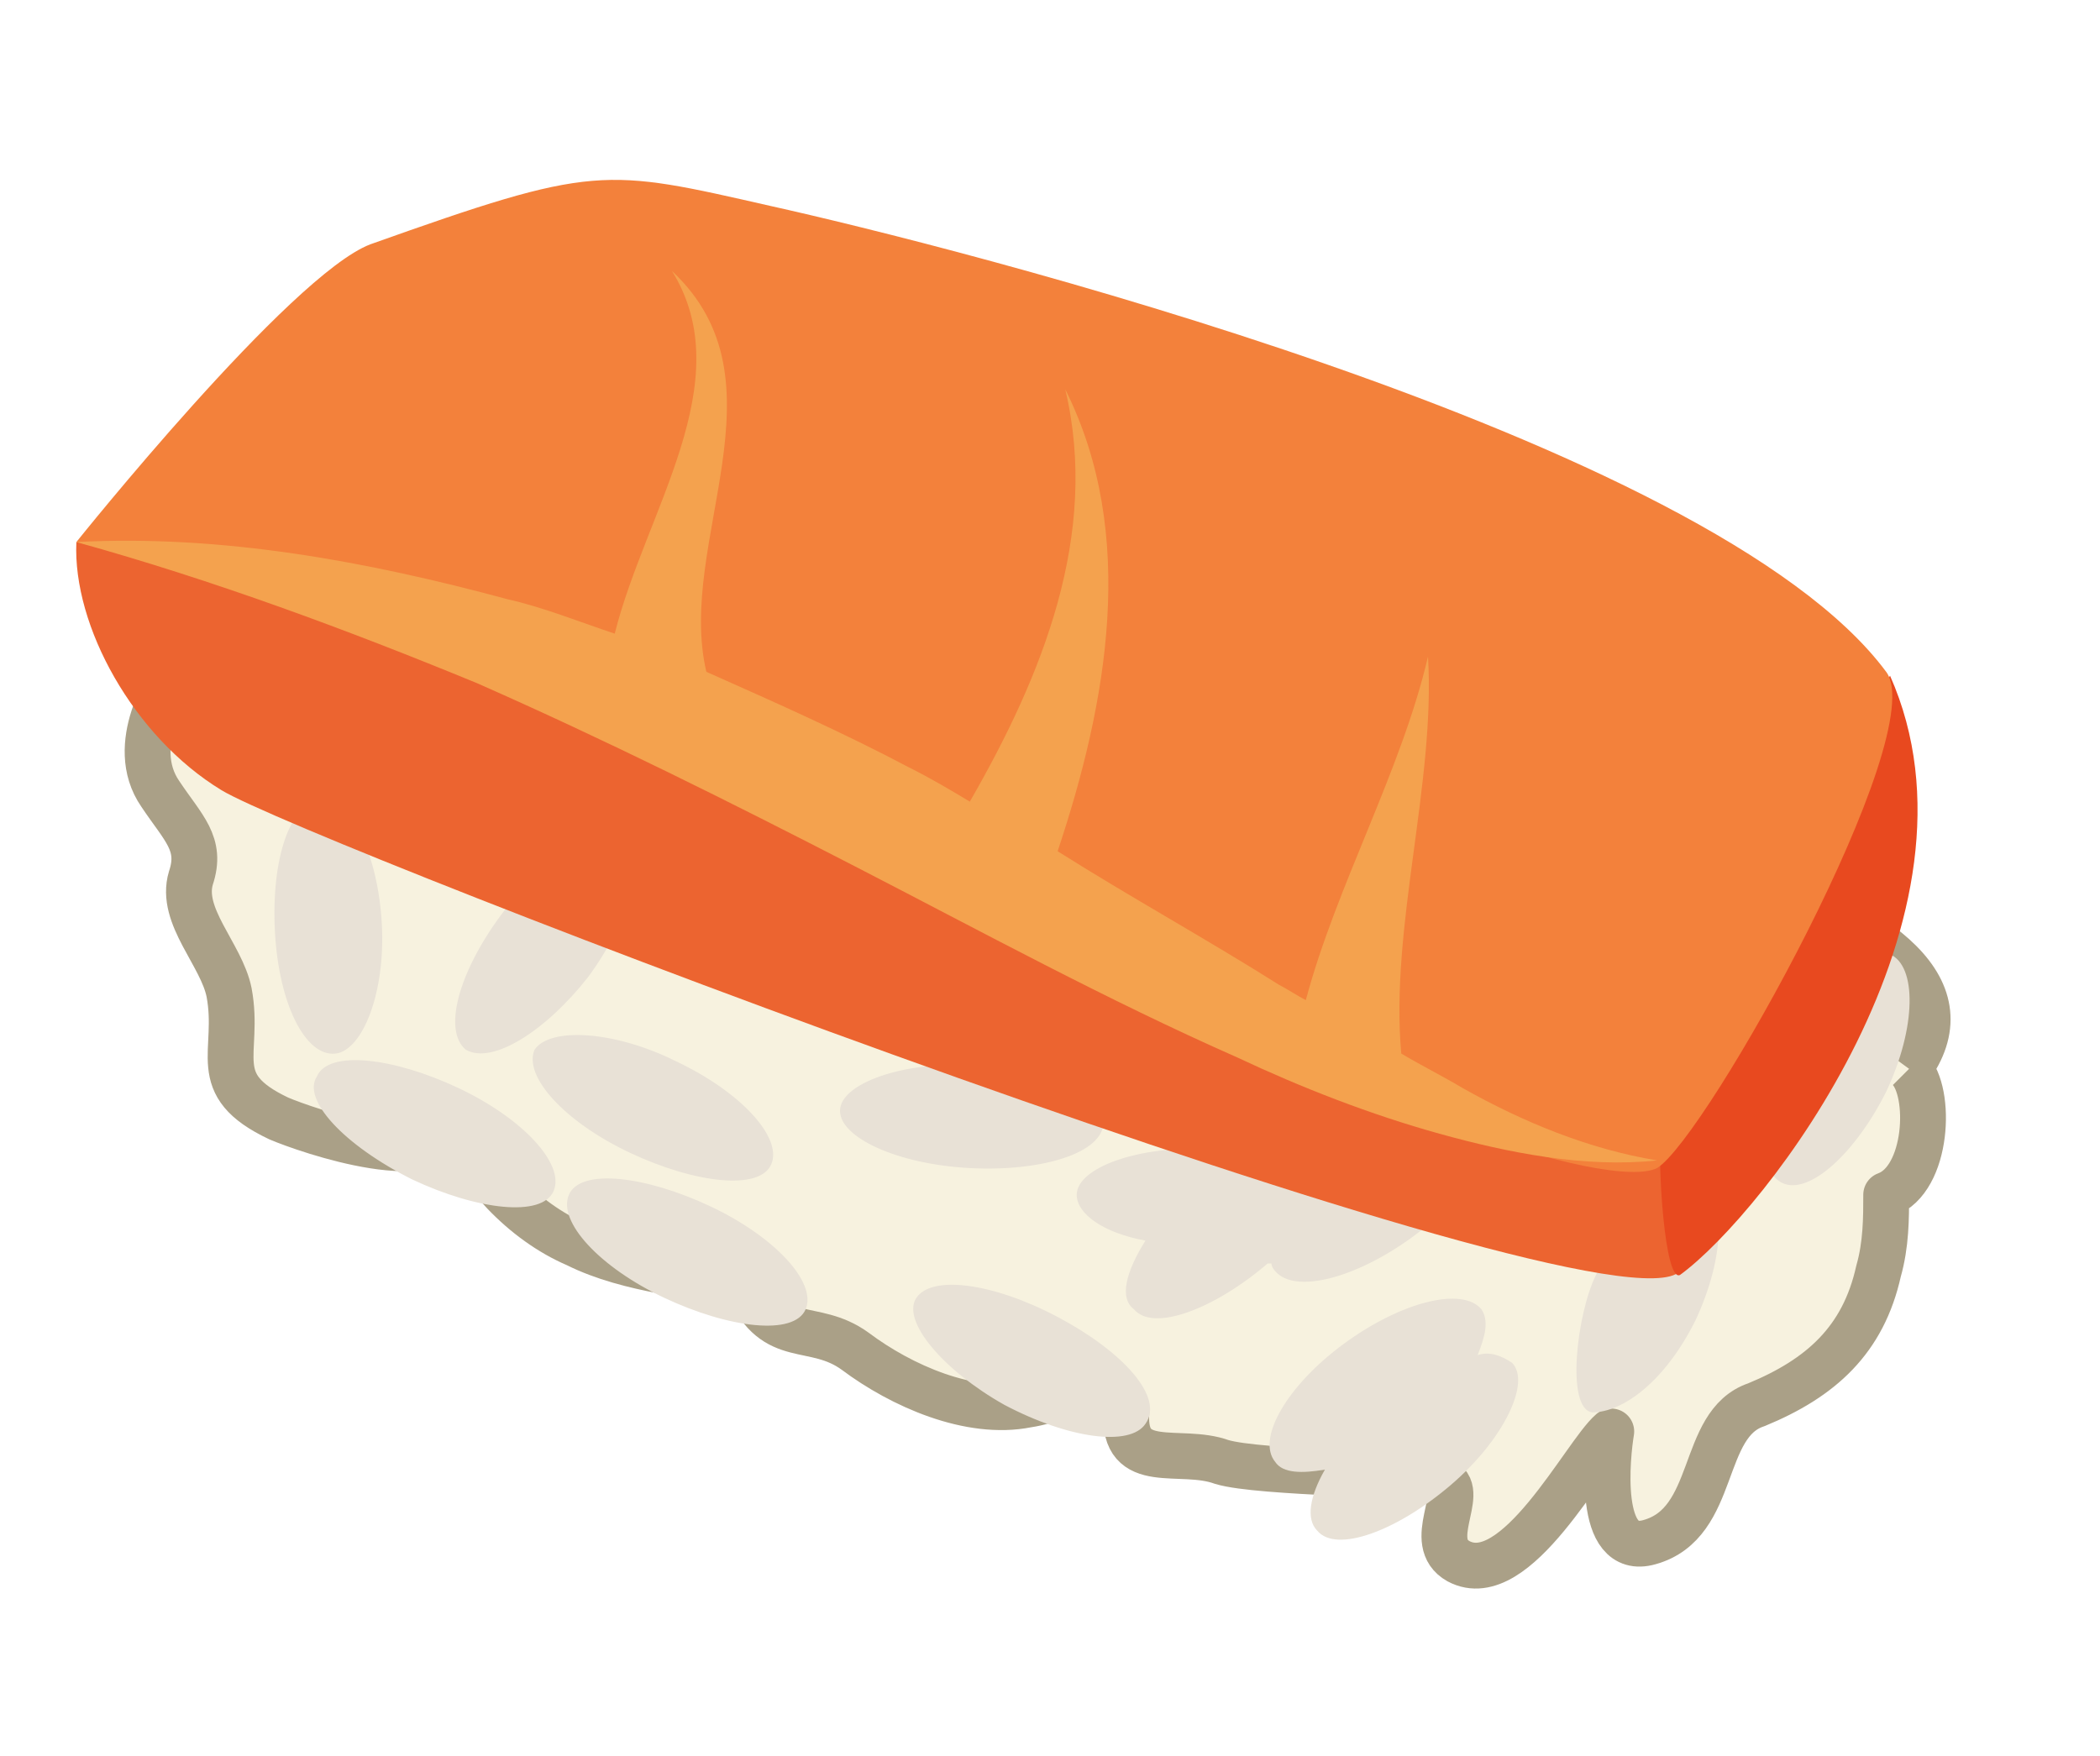
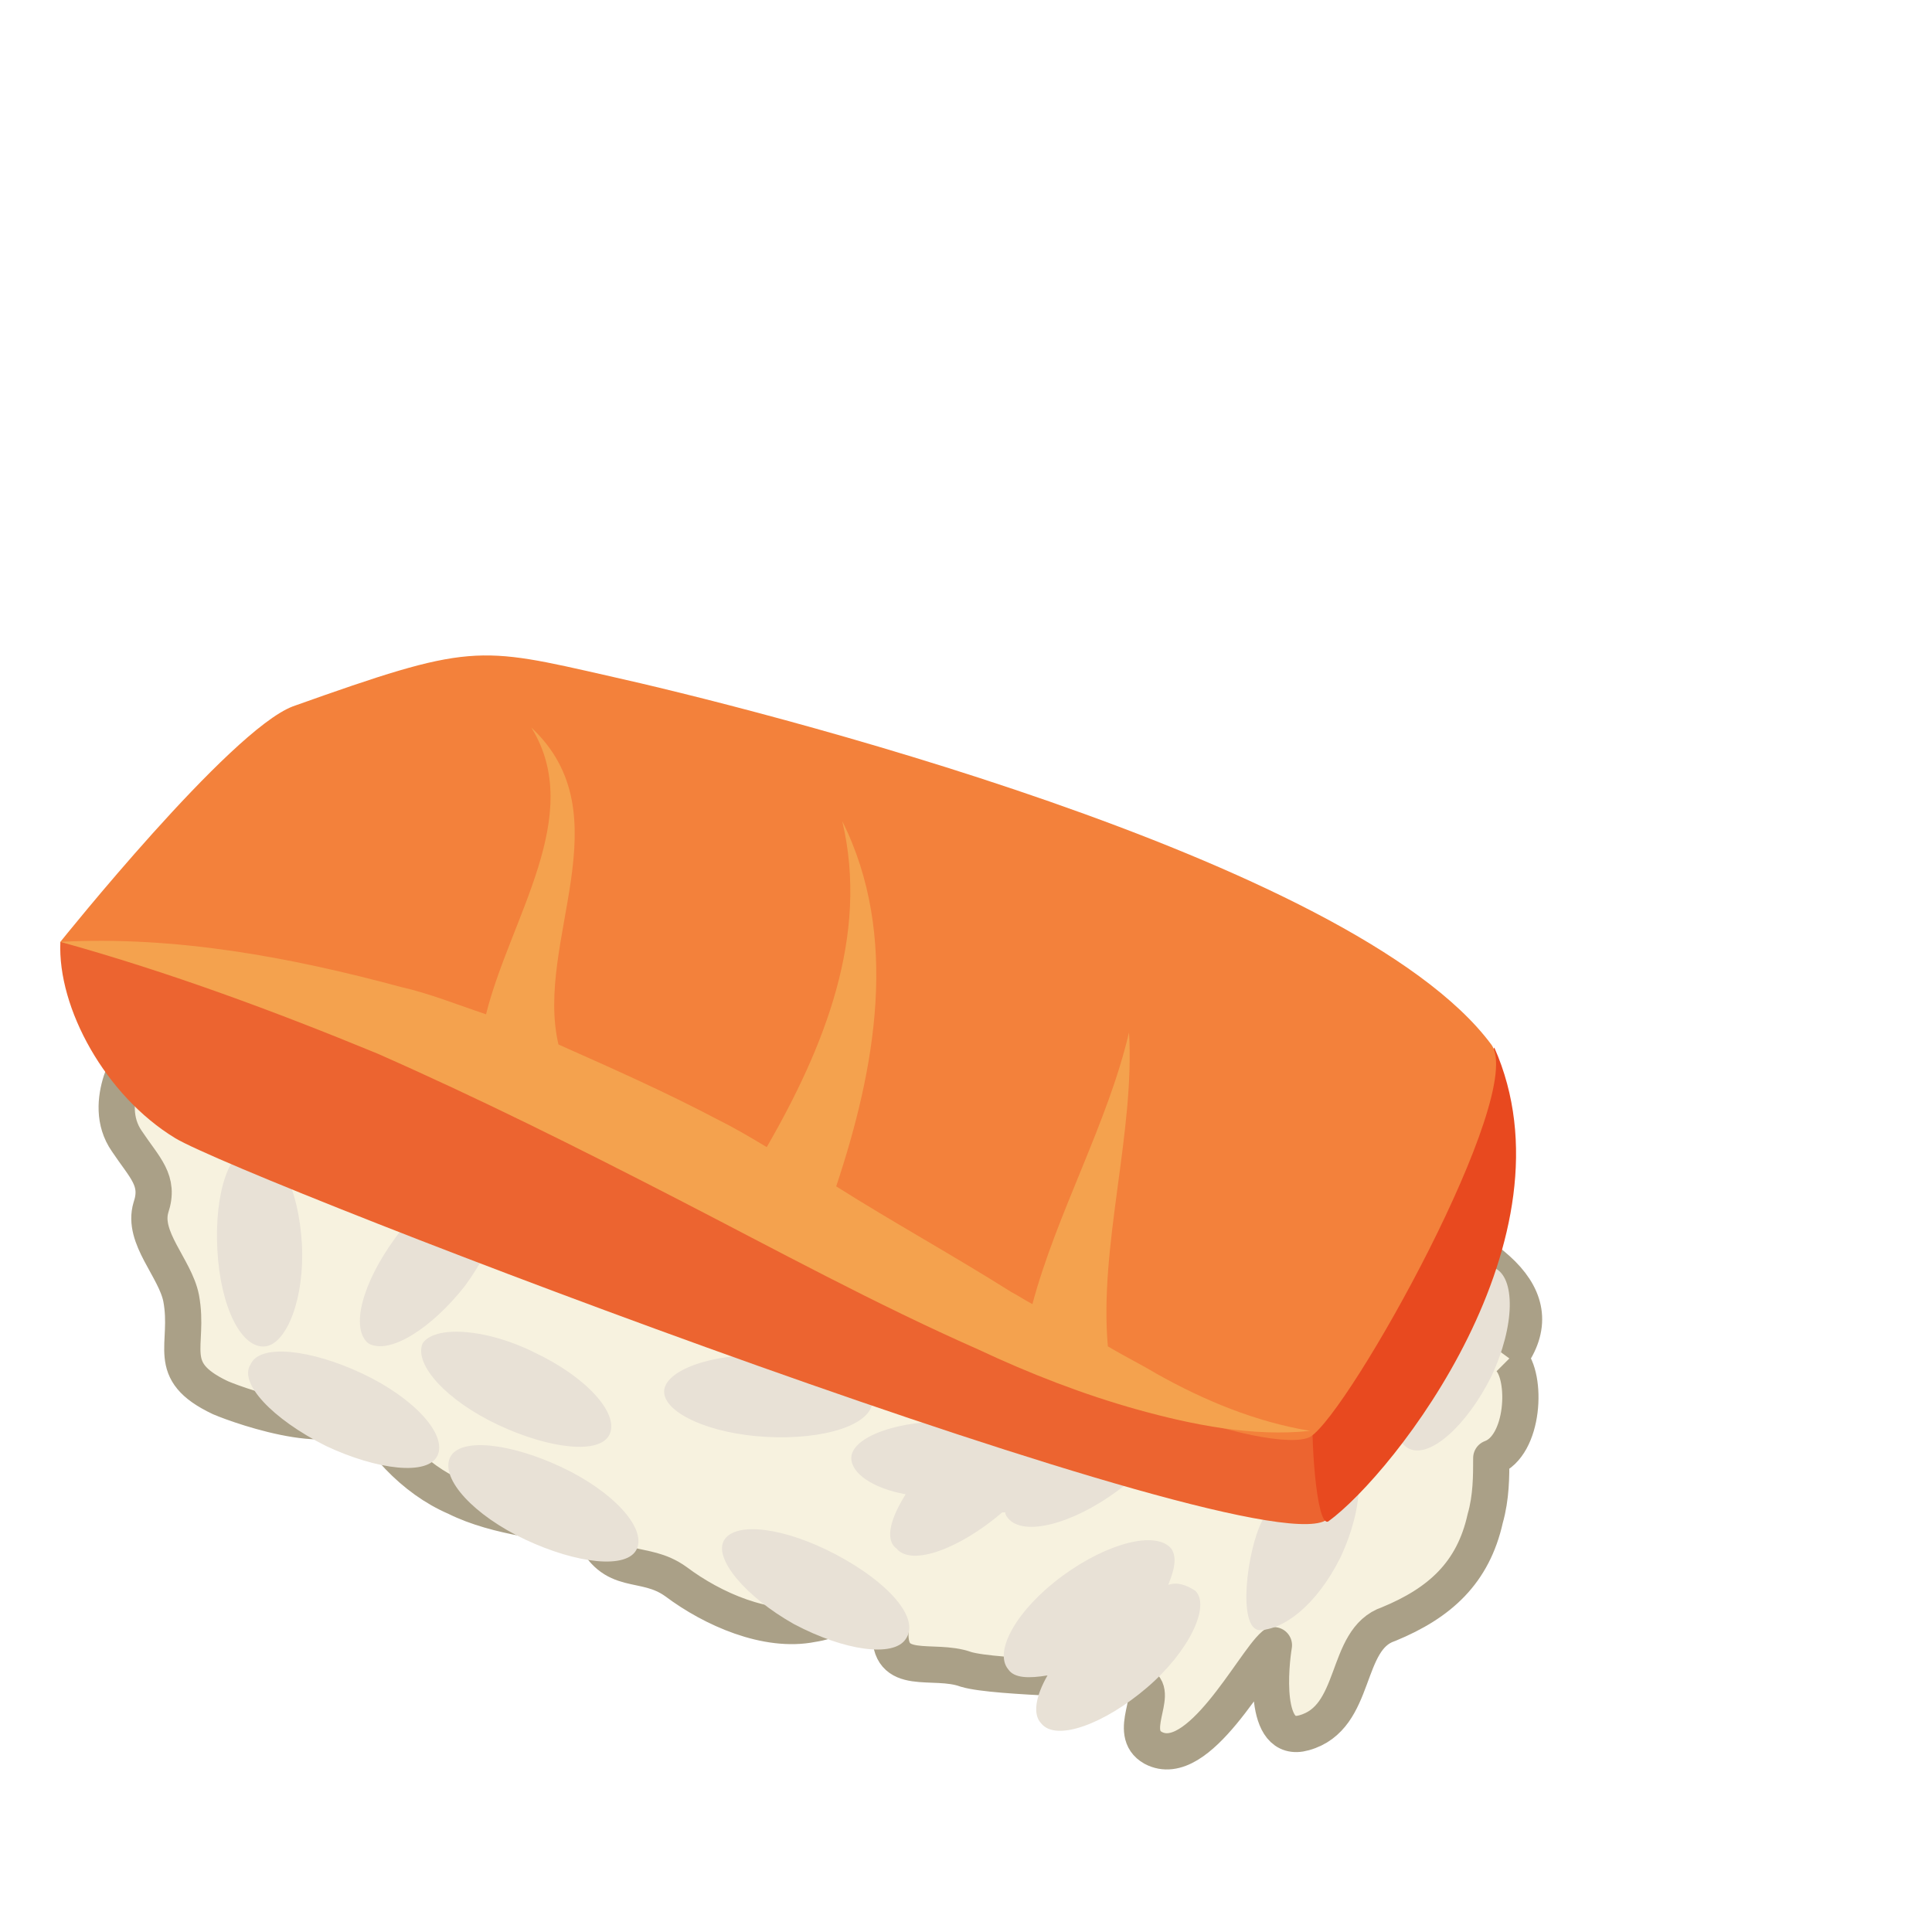
- <svg xmlns="http://www.w3.org/2000/svg" viewBox="0 17 55 46">
+ <svg xmlns="http://www.w3.org/2000/svg" viewBox="0 0 64 64">
  <path fill="#f7f2df" stroke="#aaa087" stroke-width="1.2" stroke-linejoin="round" d="M50 45c6-8.2-45.5-10.2-45.5-10.2s-1.2 1.7-.3 3c.6.9 1.1 1.3.8 2.2-.3 1 .8 2 1 3 .3 1.6-.6 2.4 1.3 3.3.7.3 4.4 1.6 4.6 0 .6 1.4 1.8 2.7 3.2 3.3 1.4.7 3.2.8 4.5 1.1.7 1.6 1.7.9 2.8 1.7 1.2.9 3 1.7 4.5 1.4 1.3-.2 1.2-.9 2.6.2-.1 1.6 1.4.9 2.5 1.3 1 .3 5.2.3 5.8.5.6.3-.5 1.6.4 2.1 1.5.8 3.3-2.8 4-3.4-.1.6-.4 3.3 1 2.9 1.8-.5 1.3-3.1 2.8-3.6 1.7-.7 2.8-1.7 3.2-3.5.2-.7.2-1.4.2-2 1.1-.4 1.2-2.7.6-3.3" />
  <g fill="#e8e1d6">
    <path d="M27.7 51.5c-1.7-.9-3.3-1.1-3.7-.5-.4.6.7 1.9 2.3 2.8 1.7.9 3.3 1.1 3.7.5.5-.7-.6-1.9-2.3-2.8M12 45.5c-1.7-.8-3.4-1-3.7-.3-.4.6.7 1.8 2.5 2.7 1.7.8 3.4 1 3.7.3.3-.7-.8-1.9-2.5-2.7M18.6 48.6c-1.7-.8-3.4-1-3.7-.3-.3.7.8 1.9 2.5 2.7 1.7.8 3.4 1 3.7.3.3-.7-.8-1.9-2.5-2.7M38.7 52.5c.2-.5.3-.9.1-1.2-.5-.6-2.1-.2-3.6.9s-2.3 2.5-1.8 3.1c.2.3.7.3 1.3.2-.4.7-.5 1.3-.2 1.6.5.6 2.1 0 3.5-1.2s2.1-2.7 1.6-3.2c-.3-.2-.6-.3-.9-.2M33.3 50.1c0 .1.1.2.1.2.5.6 2.1.2 3.6-.9s2.3-2.5 1.8-3.1c-.5-.6-2.1-.2-3.6.9l-.3.3c0-.2 0-.4-.2-.5-.3-.4-1.1-.3-2 .2-.3 0-.7-.1-1-.1-1.9-.1-3.5.5-3.5 1.2 0 .5.7 1 1.8 1.2-.5.8-.7 1.5-.3 1.8.5.6 2.1 0 3.5-1.2h.1M44.5 48c-.7-.3-1.9.8-2.7 2.4-.5 1-.8 3.5-.1 3.6.8 0 1.9-.8 2.7-2.4.8-1.7.8-3.3.1-3.6M49.5 42c-.7-.3-1.9.8-2.7 2.4-.8 1.7-.8 3.3-.1 3.6.7.3 1.9-.8 2.7-2.4.8-1.7.8-3.3.1-3.6M14 44.5c-.3.7.8 1.9 2.5 2.7 1.7.8 3.4 1 3.7.3.3-.7-.8-1.9-2.5-2.7-1.6-.8-3.3-.9-3.7-.3M10 41.2c-.1-1.8-.8-3.3-1.6-3.2-.8 0-1.3 1.5-1.2 3.4s.8 3.3 1.6 3.2c.7-.1 1.3-1.6 1.2-3.4M15.4 42.6c1.1-1.5 1.5-3 .9-3.5-.6-.4-2.1.4-3.2 1.9s-1.5 3-.9 3.5c.7.4 2.1-.5 3.2-1.9M28.9 46.4c0-.7-1.5-1.4-3.4-1.5-1.9-.1-3.5.5-3.5 1.2s1.5 1.4 3.4 1.5c1.9.1 3.5-.4 3.5-1.2" />
  </g>
  <path fill="#ec6430" d="M2 31.2c-.1 2.2 1.5 5.1 3.8 6.5S42.2 52.2 44 50.3c1.7-1.9-6.7-12.7-11.4-14.7C20 30.2 2 31.2 2 31.2z" />
  <path fill="#e8491f" d="M43.5 46.4c-.1 1.1.1 4.2.5 4 2.2-1.6 8.3-9.4 5.5-15.7l-6 11.7" />
  <path fill="#f3813b" d="M2 31.2s5.6-7 7.7-7.8c5.9-2.1 6.1-2 10.5-1 4.5 1 24.6 6 29.2 12.2 1.2 1.6-4.7 12.2-6 13-1.2.6-8.2-1.4-17.6-7.5C15.1 33.2 4.3 31.8 2 31.2" />
  <path fill="#f4a24e" d="M38.3 45.5c-.5-.3-1.1-.6-1.6-.9-.3-3.3.9-7.1.7-10.4-.7 3-2.4 6-3.2 9-.2-.1-.5-.3-.7-.4-1.9-1.2-3.9-2.3-5.8-3.5 1.3-3.9 2.1-8.3.2-12.1.9 3.8-.6 7.5-2.5 10.8-.5-.3-1-.6-1.6-.9-1.7-.9-3.5-1.7-5.3-2.5-.8-3.4 2.2-7.6-.9-10.5 1.8 2.9-.7 6.3-1.5 9.5-.9-.3-1.9-.7-2.8-.9-3.7-1-7.5-1.7-11.3-1.5 3.6 1 7.1 2.3 10.5 3.7 3.4 1.5 6.6 3.1 9.9 4.8 3.3 1.7 6.6 3.5 10 5 1.7.8 3.5 1.5 5.3 2 1.8.5 3.8.9 5.7.7-1.8-.3-3.5-1-5.1-1.9" />
</svg>
